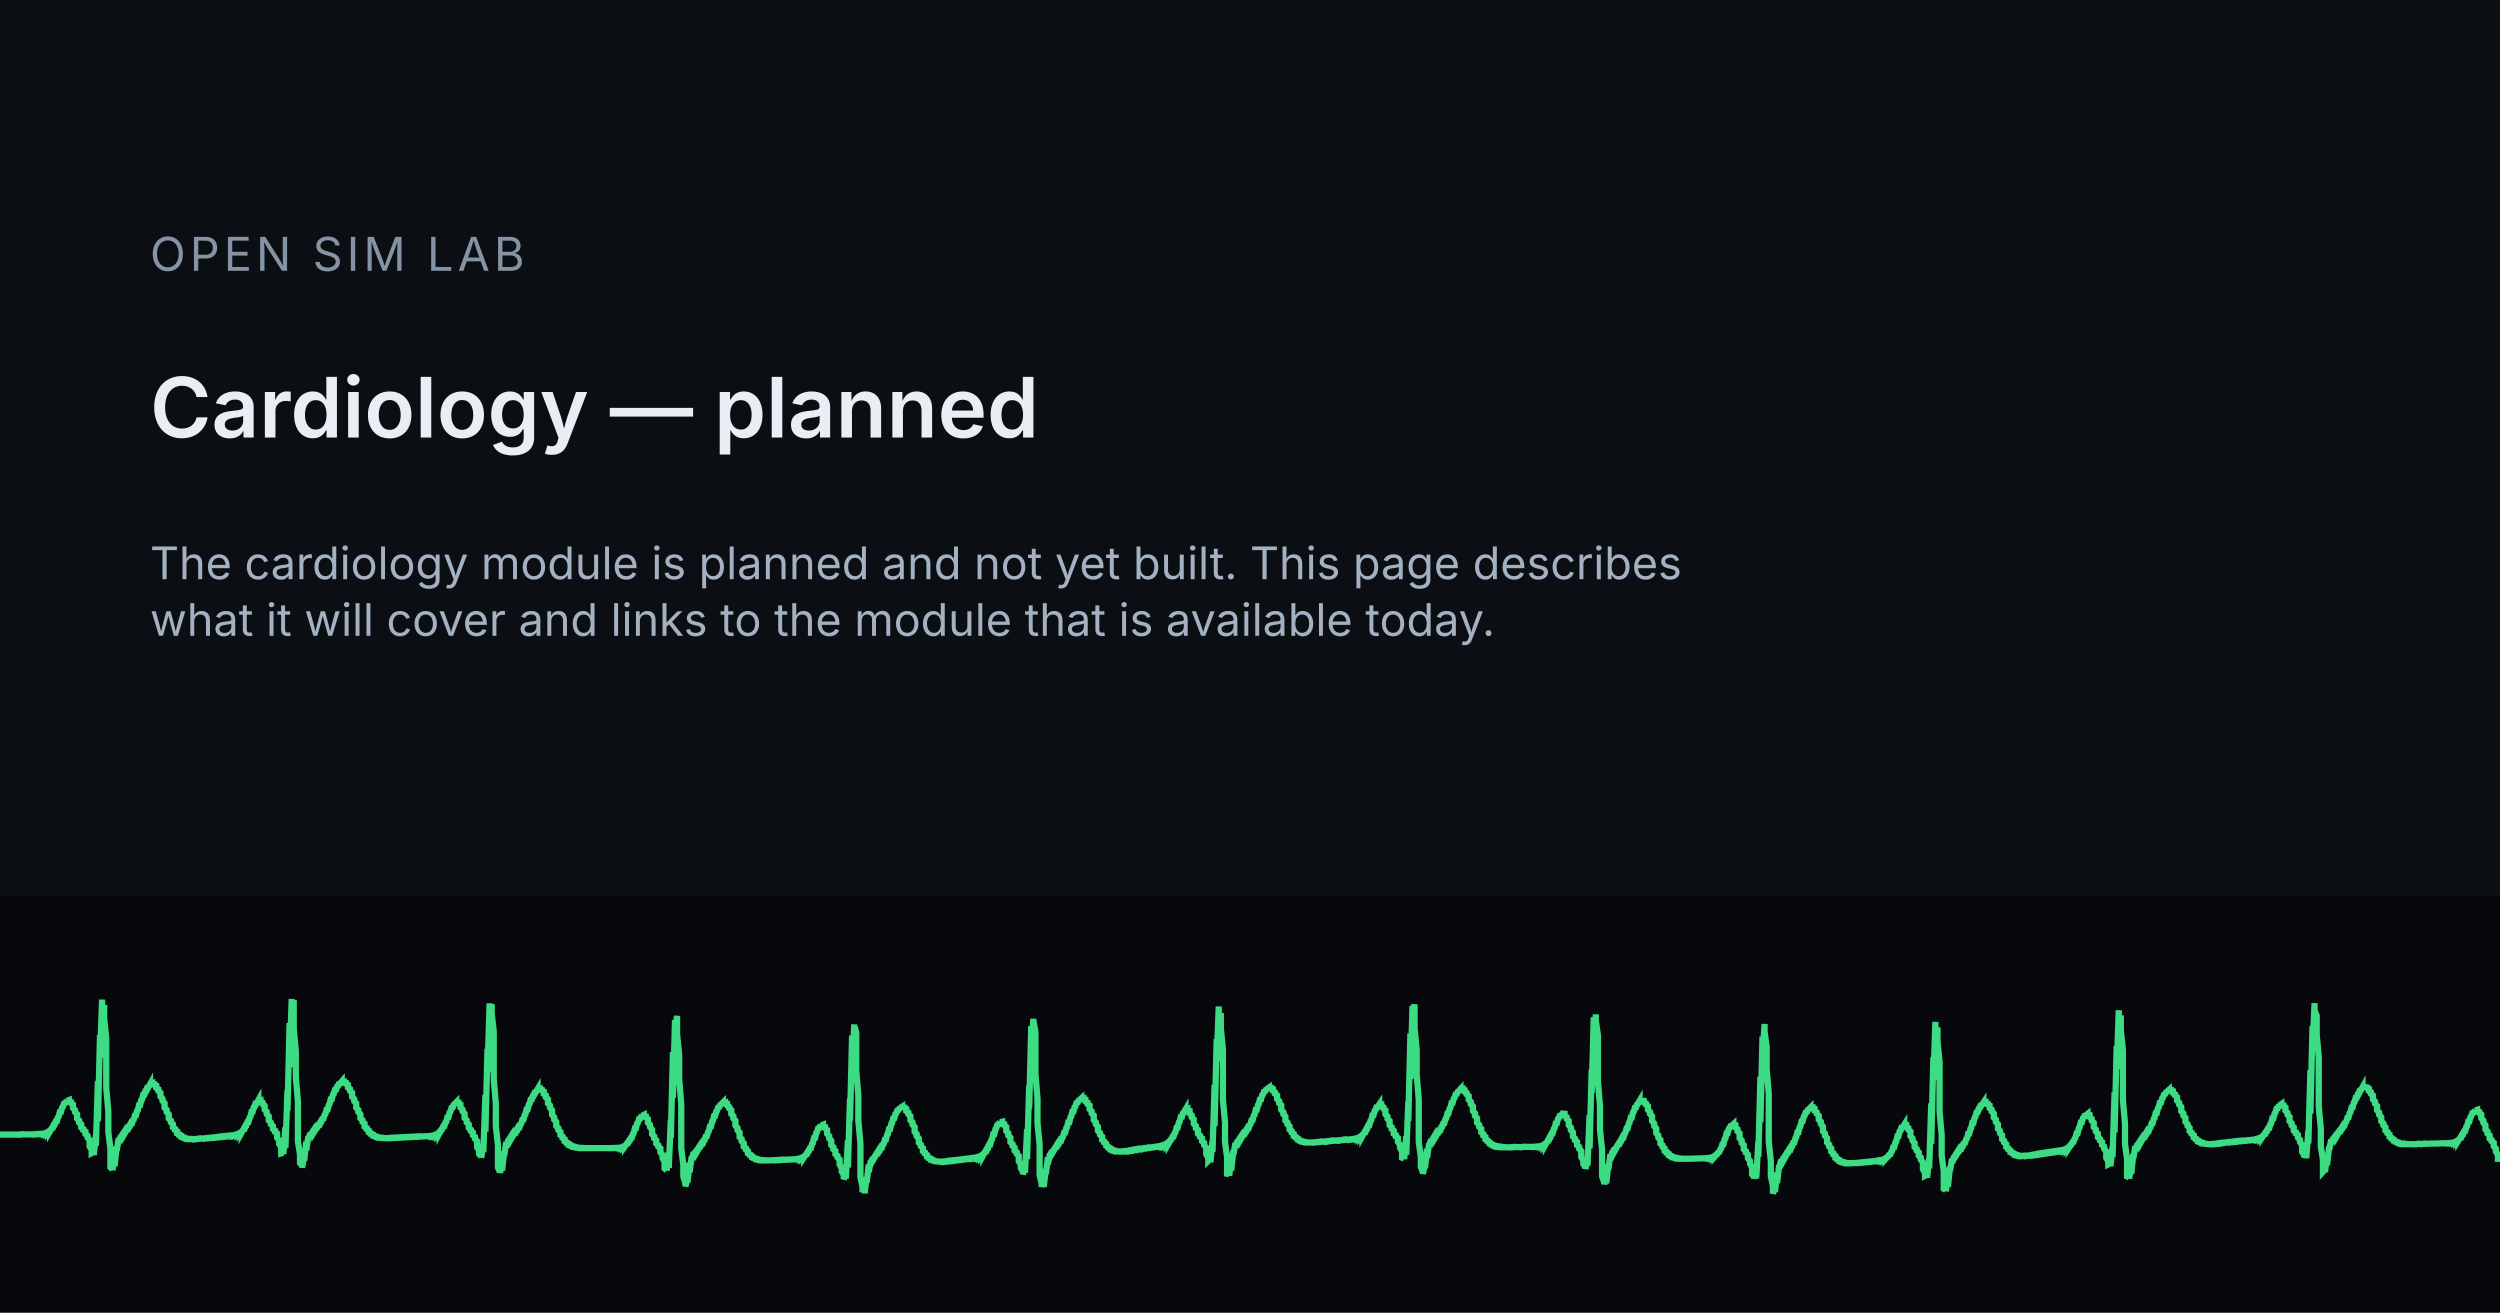
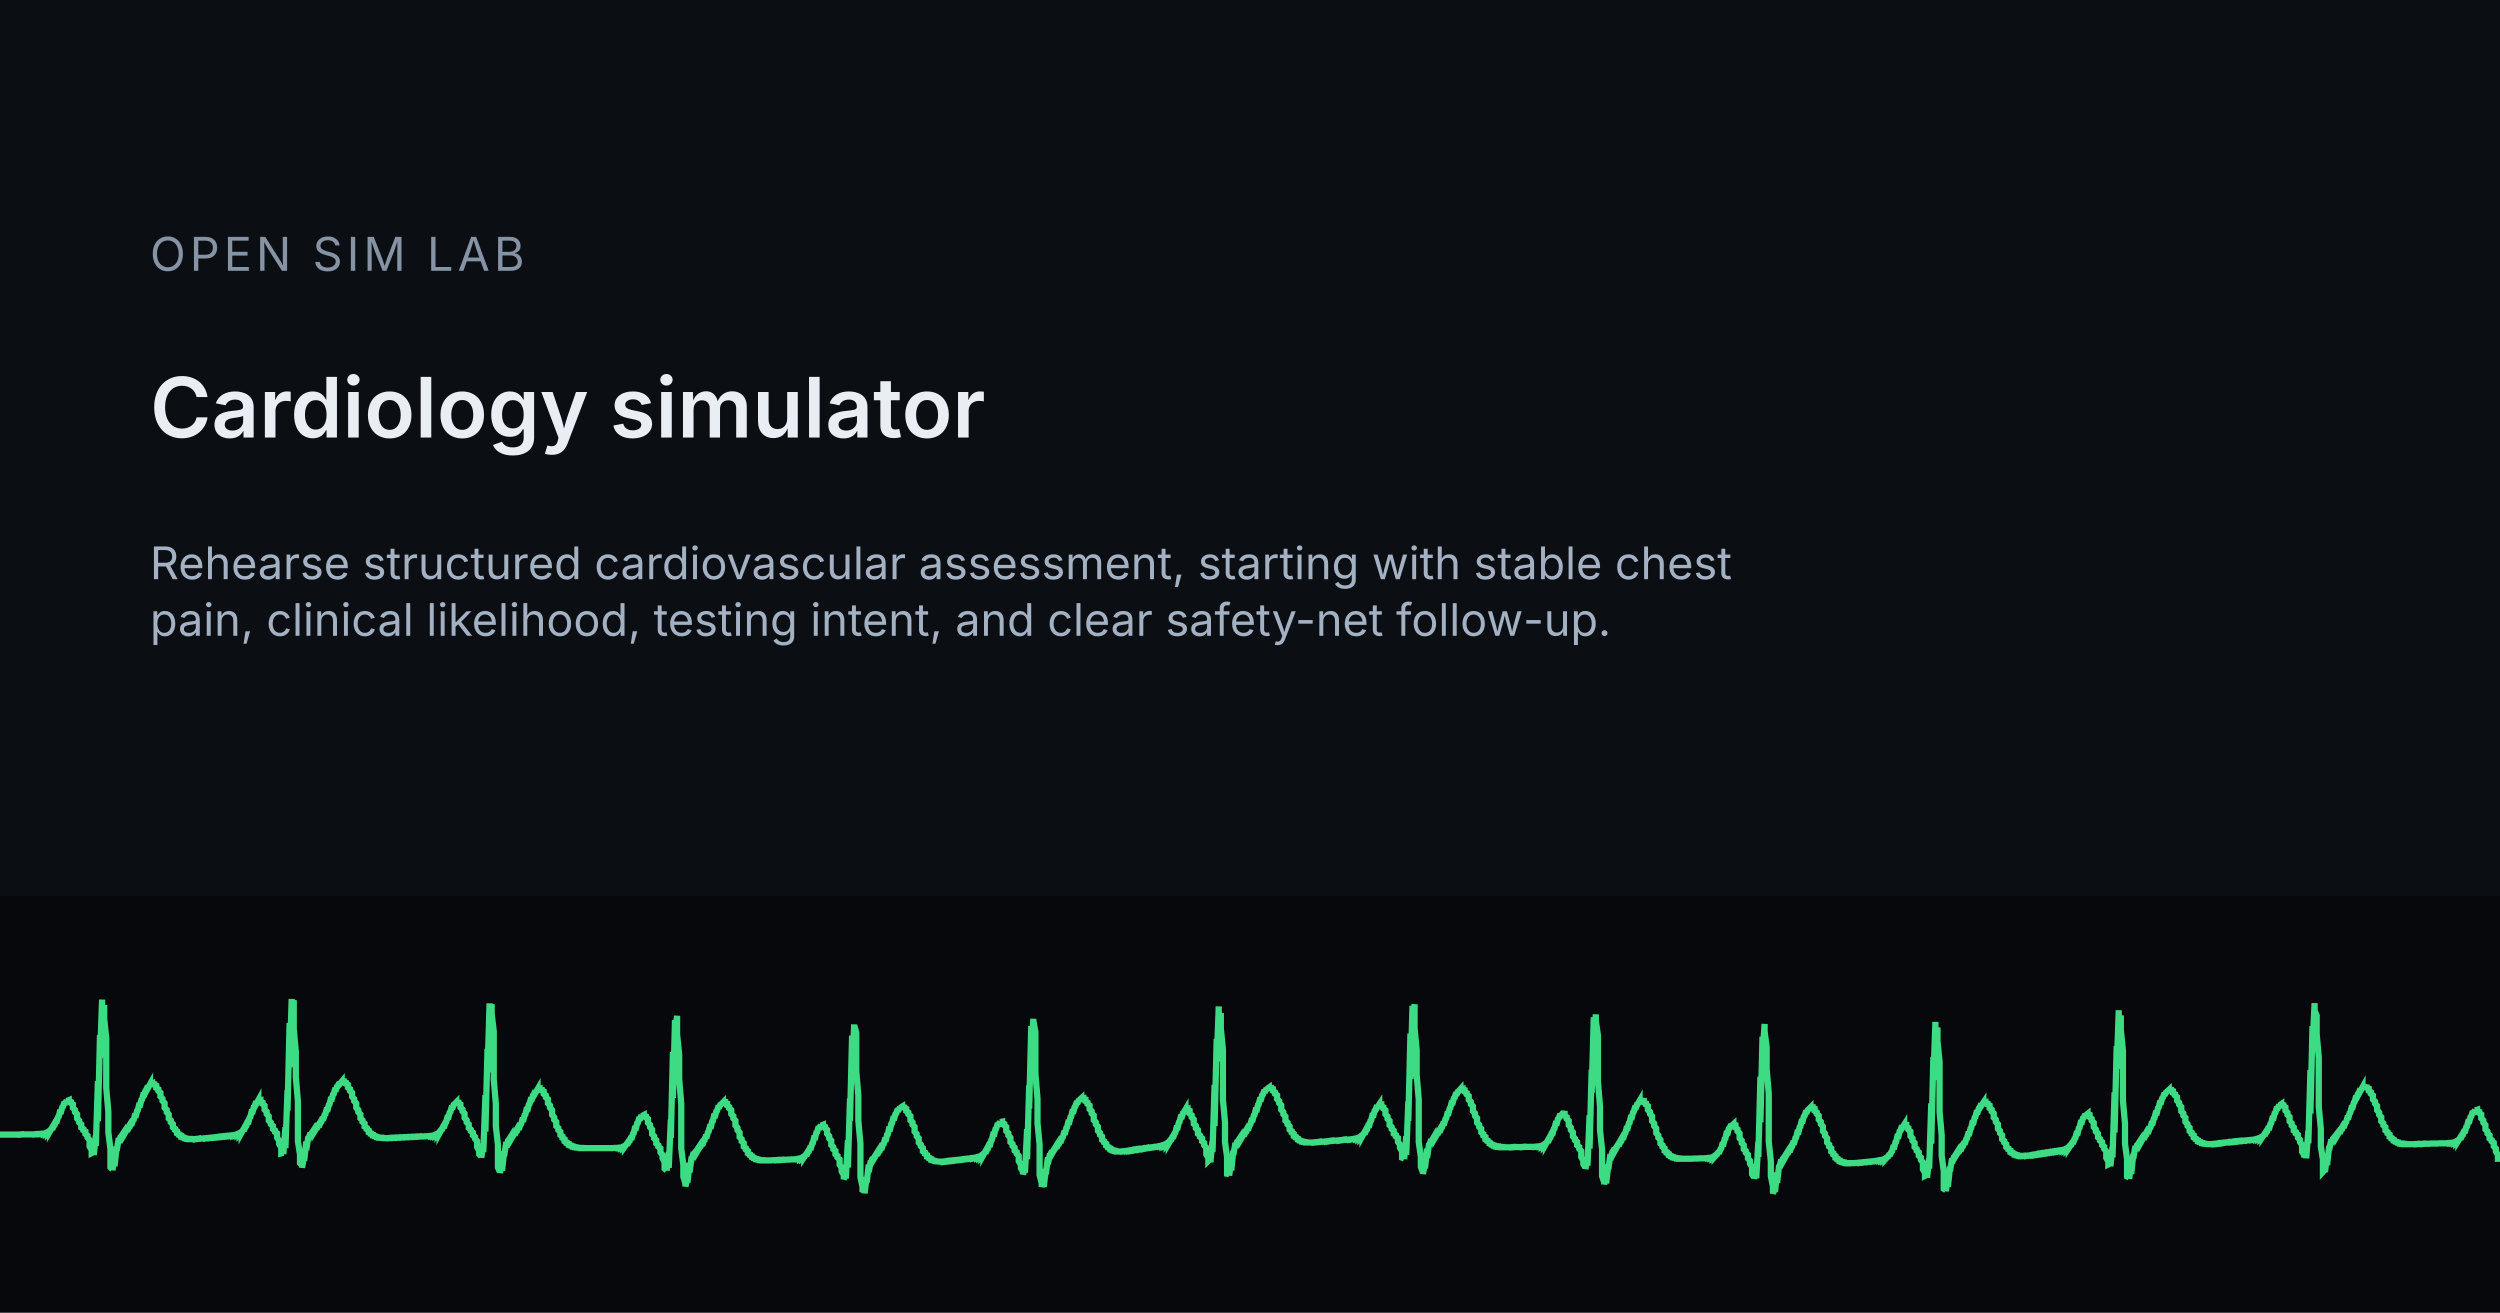
<svg xmlns="http://www.w3.org/2000/svg" width="1200" height="630" viewBox="0 0 1200 630">
  <rect width="1200" height="630" fill="#0B0F14" />
  <rect x="0" y="430" width="1200" height="200" fill="#06080B" />
  <g transform="translate(0 455)">
    <path d="M0 89.6 L0 89.6 L1 89.6 L1 89.6 L2 89.6 L2 89.6 L3 89.6 L3 89.6 L4 89.6 L4 89.6 L5 89.6 L5 89.6 L6 89.6 L6 89.6 L7 89.6 L7 89.6 L8 89.6 L8 89.6 L9 89.6 L9 89.6 L10 89.5 L10 89.6 L11 89.5 L11 89.5 L12 89.5 L12 89.5 L13 89.5 L13 89.5 L14 89.5 L14 89.5 L15 89.5 L15 89.5 L16 89.5 L16 89.5 L17 89.4 L17 89.5 L18 89.4 L18 89.4 L19 89.3 L19 89.4 L20 89.3 L20 89.3 L21 89.1 L21 89.2 L22 88.8 L22 89.0 L23 88.3 L23 88.7 L24 87.6 L24 88.0 L25 86.3 L25 87.2 L26 85.0 L26 85.7 L27 82.6 L27 84.2 L28 80.7 L28 81.6 L29 77.7 L29 79.7 L30 75.9 L30 76.8 L31 73.9 L31 75.1 L32 73.2 L32 73.5 L33 73.1 L33 73.5 L34 73.9 L34 74.4 L35 75.1 L35 76.8 L36 77.8 L36 78.8 L37 79.8 L37 81.9 L38 82.9 L38 83.8 L39 84.7 L39 86.2 L40 86.9 L40 87.5 L41 88.1 L41 89.3 L42 90.1 L42 91.0 L43 92.2 L43 95.3 L44 97.0 L44 98.5 L45 98.0 L45 99.4 L46 90.1 L46 95.0 L47 63.9 L47 83.2 L48 41.8 L48 52.7 L49 24.8 L49 32.7 L50 27.4 L50 33.8 L51 43.4 L51 67.2 L52 78.6 L52 88.5 L53 96.4 L53 105.3 L54 106.3 L54 106.7 L55 99.9 L55 104.8 L56 95.3 L56 97.4 L57 91.3 L57 93.5 L58 90.2 L58 90.7 L59 89.2 L59 89.8 L60 88.4 L60 88.8 L61 87.1 L61 88.0 L62 85.9 L62 86.5 L63 83.9 L63 85.3 L64 82.2 L64 83.1 L65 79.5 L65 81.4 L66 77.5 L66 78.5 L67 74.4 L67 76.5 L68 72.3 L68 73.4 L69 69.5 L69 71.4 L70 67.9 L70 68.7 L71 66.2 L71 67.3 L72 65.5 L72 65.7 L73 65.2 L73 65.3 L74 65.4 L74 65.7 L75 66.1 L75 67.2 L76 67.8 L76 68.6 L77 69.5 L77 71.3 L78 72.4 L78 73.4 L79 74.5 L79 76.7 L80 77.7 L80 78.8 L81 79.9 L81 81.9 L82 82.8 L82 83.7 L83 84.6 L83 86.1 L84 86.8 L84 87.4 L85 88.0 L85 89.0 L86 89.4 L86 89.8 L87 90.1 L87 90.7 L88 90.9 L88 91.1 L89 91.3 L89 91.5 L90 91.6 L90 91.7 L91 91.7 L91 91.8 L92 91.8 L92 91.8 L93 91.8 L93 91.8 L94 91.7 L94 91.8 L95 91.6 L95 91.7 L96 91.6 L96 91.6 L97 91.5 L97 91.5 L98 91.4 L98 91.4 L99 91.3 L99 91.4 L100 91.2 L100 91.2 L101 91.1 L101 91.2 L102 91.0 L102 91.0 L103 90.9 L103 91.0 L104 90.8 L104 90.9 L105 90.7 L105 90.8 L106 90.6 L106 90.7 L107 90.5 L107 90.6 L108 90.4 L108 90.5 L109 90.3 L109 90.4 L110 90.2 L110 90.3 L111 90.1 L111 90.2 L112 90.0 L112 90.1 L113 89.7 L113 89.9 L114 89.5 L114 89.6 L115 88.9 L115 89.3 L116 88.2 L116 88.6 L117 86.8 L117 87.8 L118 85.4 L118 86.1 L119 82.8 L119 84.6 L120 80.8 L120 81.8 L121 77.6 L121 79.7 L122 75.7 L122 76.6 L123 73.7 L123 74.9 L124 73.1 L124 73.3 L125 73.1 L125 73.7 L126 74.2 L126 74.9 L127 75.7 L127 77.6 L128 78.6 L128 79.7 L129 80.8 L129 82.8 L130 83.8 L130 84.6 L131 85.5 L131 86.9 L132 87.6 L132 88.3 L133 89.0 L133 91.1 L134 92.5 L134 94.1 L135 95.8 L135 98.6 L136 98.3 L136 99.0 L137 86.1 L137 96.1 L138 68.3 L138 78.1 L139 36.0 L139 57.3 L140 24.5 L140 28.4 L141 25.1 L141 38.8 L142 49.9 L142 62.0 L143 73.8 L143 92.9 L144 99.2 L144 103.3 L145 104.3 L145 105.5 L146 99.7 L146 102.2 L147 93.0 L147 97.1 L148 90.5 L148 91.6 L149 88.9 L149 89.8 L150 88.3 L150 88.6 L151 87.3 L151 88.0 L152 86.4 L152 86.9 L153 84.8 L153 85.9 L154 83.5 L154 84.2 L155 81.2 L155 82.8 L156 79.5 L156 80.4 L157 76.7 L157 78.6 L158 74.7 L158 75.7 L159 71.6 L159 73.6 L160 69.7 L160 70.7 L161 67.2 L161 68.9 L162 65.9 L162 66.5 L163 64.6 L163 65.4 L164 64.2 L164 64.3 L165 64.2 L165 64.4 L166 64.7 L166 65.2 L167 65.7 L167 67.0 L168 67.7 L168 68.6 L169 69.5 L169 71.4 L170 72.5 L170 73.5 L171 74.6 L171 76.7 L172 77.8 L172 78.8 L173 79.9 L173 81.8 L174 82.7 L174 83.5 L175 84.3 L175 85.8 L176 86.4 L176 87.0 L177 87.6 L177 88.5 L178 88.9 L178 89.3 L179 89.6 L179 90.1 L180 90.3 L180 90.5 L181 90.7 L181 90.9 L182 91.0 L182 91.1 L183 91.1 L183 91.2 L184 91.3 L184 91.3 L185 91.3 L185 91.3 L186 91.3 L186 91.3 L187 91.2 L187 91.3 L188 91.2 L188 91.2 L189 91.1 L189 91.2 L190 91.1 L190 91.1 L191 91.0 L191 91.1 L192 91.0 L192 91.0 L193 90.9 L193 91.0 L194 90.9 L194 90.9 L195 90.8 L195 90.9 L196 90.8 L196 90.8 L197 90.7 L197 90.8 L198 90.7 L198 90.7 L199 90.6 L199 90.7 L200 90.6 L200 90.6 L201 90.5 L201 90.6 L202 90.5 L202 90.5 L203 90.5 L203 90.5 L204 90.4 L204 90.4 L205 90.4 L205 90.4 L206 90.3 L206 90.3 L207 90.2 L207 90.3 L208 90.0 L208 90.1 L209 89.6 L209 89.9 L210 89.2 L210 89.4 L211 88.2 L211 88.9 L212 87.1 L212 87.7 L213 85.0 L213 86.5 L214 83.3 L214 84.2 L215 80.3 L215 82.3 L216 78.3 L216 79.3 L217 75.8 L217 77.4 L218 74.6 L218 75.1 L219 74.1 L219 74.3 L220 74.3 L220 74.6 L221 75.1 L221 76.6 L222 77.5 L222 78.4 L223 79.5 L223 81.6 L224 82.7 L224 83.7 L225 84.7 L225 86.4 L226 87.2 L226 87.9 L227 88.6 L227 89.9 L228 90.7 L228 91.6 L229 92.7 L229 95.6 L230 97.4 L230 99.0 L231 100.1 L231 100.7 L232 94.1 L232 98.0 L233 70.6 L233 88.2 L234 48.5 L234 59.7 L235 26.6 L235 38.3 L236 27.0 L236 31.6 L237 40.0 L237 63.0 L238 74.9 L238 85.6 L239 94.4 L239 105.4 L240 107.6 L240 108.0 L241 102.4 L241 106.9 L242 97.6 L242 99.9 L243 93.2 L243 95.7 L244 91.9 L244 92.5 L245 90.9 L245 91.5 L246 90.2 L246 90.6 L247 88.9 L247 89.8 L248 87.8 L248 88.4 L249 85.8 L249 87.2 L250 84.2 L250 85.0 L251 81.5 L251 83.4 L252 79.6 L252 80.6 L253 76.5 L253 78.6 L254 74.5 L254 75.5 L255 71.8 L255 73.6 L256 70.2 L256 71.0 L257 68.5 L257 69.6 L258 67.9 L258 68.2 L259 67.8 L259 67.9 L260 68.1 L260 68.4 L261 68.9 L261 70.1 L262 70.8 L262 71.7 L263 72.6 L263 74.6 L264 75.6 L264 76.7 L265 77.9 L265 80.1 L266 81.3 L266 82.4 L267 83.5 L267 85.5 L268 86.5 L268 87.4 L269 88.3 L269 89.8 L270 90.5 L270 91.2 L271 91.8 L271 92.8 L272 93.3 L272 93.7 L273 94.0 L273 94.6 L274 94.8 L274 95.0 L275 95.2 L275 95.5 L276 95.6 L276 95.7 L277 95.8 L277 95.9 L278 96.0 L278 96.0 L279 96.0 L279 96.1 L280 96.1 L280 96.1 L281 96.1 L281 96.1 L282 96.1 L282 96.1 L283 96.1 L283 96.1 L284 96.1 L284 96.1 L285 96.1 L285 96.1 L286 96.1 L286 96.1 L287 96.1 L287 96.1 L288 96.1 L288 96.1 L289 96.1 L289 96.1 L290 96.1 L290 96.1 L291 96.1 L291 96.1 L292 96.1 L292 96.1 L293 96.1 L293 96.1 L294 96.1 L294 96.1 L295 96.0 L295 96.0 L296 96.0 L296 96.0 L297 95.9 L297 96.0 L298 95.8 L298 95.9 L299 95.4 L299 95.7 L300 94.9 L300 95.2 L301 93.8 L301 94.6 L302 92.7 L302 93.3 L303 90.5 L303 92.1 L304 88.6 L304 89.6 L305 85.5 L305 87.6 L306 83.5 L306 84.5 L307 81.2 L307 82.7 L308 80.3 L308 80.7 L309 80.2 L309 80.4 L310 80.8 L310 81.4 L311 82.1 L311 83.9 L312 84.9 L312 86.0 L313 87.2 L313 89.4 L314 90.4 L314 91.4 L315 92.3 L315 93.9 L316 94.7 L316 95.4 L317 96.2 L317 98.1 L318 99.4 L318 100.9 L319 102.6 L319 105.9 L320 106.8 L320 106.9 L321 98.0 L321 105.6 L322 82.4 L322 91.2 L323 50.0 L323 72.0 L324 34.6 L324 40.8 L325 32.6 L325 41.5 L326 51.2 L326 62.8 L327 74.9 L327 96.3 L328 104.2 L328 109.8 L329 113.1 L329 114.5 L330 110.3 L330 112.6 L331 103.1 L331 107.7 L332 100.2 L332 101.4 L333 98.1 L333 99.3 L334 97.4 L334 97.8 L335 96.3 L335 97.1 L336 95.4 L336 95.9 L337 93.6 L337 94.9 L338 92.2 L338 92.9 L339 89.7 L339 91.4 L340 87.8 L340 88.7 L341 84.7 L341 86.8 L342 82.6 L342 83.7 L343 79.6 L343 81.6 L344 77.8 L344 78.7 L345 75.7 L345 77.0 L346 74.7 L346 75.2 L347 74.2 L347 74.4 L348 74.2 L348 74.4 L349 74.7 L349 75.6 L350 76.3 L350 77.0 L351 77.8 L351 79.7 L352 80.7 L352 81.8 L353 82.9 L353 85.2 L354 86.4 L354 87.5 L355 88.6 L355 90.8 L356 91.8 L356 92.8 L357 93.7 L357 95.4 L358 96.1 L358 96.8 L359 97.5 L359 98.6 L360 99.1 L360 99.5 L361 99.9 L361 100.5 L362 100.8 L362 101.0 L363 101.2 L363 101.5 L364 101.6 L364 101.7 L365 101.8 L365 101.9 L366 101.9 L366 102.0 L367 102.0 L367 102.0 L368 102.0 L368 102.0 L369 102.0 L369 102.0 L370 102.0 L370 102.0 L371 101.9 L371 101.9 L372 101.9 L372 101.9 L373 101.8 L373 101.9 L374 101.8 L374 101.8 L375 101.7 L375 101.8 L376 101.7 L376 101.7 L377 101.7 L377 101.7 L378 101.6 L378 101.6 L379 101.6 L379 101.6 L380 101.5 L380 101.5 L381 101.5 L381 101.5 L382 101.4 L382 101.4 L383 101.2 L383 101.3 L384 101.1 L384 101.2 L385 100.6 L385 100.9 L386 100.1 L386 100.4 L387 98.9 L387 99.8 L388 97.7 L388 98.3 L389 95.3 L389 97.0 L390 93.3 L390 94.3 L391 90.1 L391 92.2 L392 88.0 L392 89.0 L393 85.7 L393 87.1 L394 85.0 L394 85.3 L395 84.9 L395 85.3 L396 85.8 L396 86.5 L397 87.3 L397 89.2 L398 90.3 L398 91.4 L399 92.5 L399 94.6 L400 95.6 L400 96.6 L401 97.4 L401 99.0 L402 99.8 L402 100.6 L403 101.5 L403 104.0 L404 105.6 L404 107.3 L405 109.0 L405 111.0 L406 108.9 L406 110.7 L407 92.3 L407 105.4 L408 72.2 L408 82.9 L409 42.1 L409 60.9 L410 36.7 L410 37.2 L411 40.6 L411 59.0 L412 70.9 L412 82.9 L413 93.9 L413 110.0 L414 114.7 L414 117.2 L415 115.0 L415 117.8 L416 110.0 L416 112.6 L417 104.0 L417 107.6 L418 102.1 L418 102.9 L419 100.7 L419 101.5 L420 99.9 L420 100.3 L421 98.6 L421 99.5 L422 97.5 L422 98.1 L423 95.5 L423 96.9 L424 93.8 L424 94.7 L425 91.1 L425 93.0 L426 89.0 L426 90.1 L427 85.8 L427 88.0 L428 83.7 L428 84.8 L429 80.8 L429 82.7 L430 79.1 L430 79.9 L431 77.2 L431 78.4 L432 76.5 L432 76.8 L433 76.2 L433 76.3 L434 76.5 L434 76.7 L435 77.2 L435 78.3 L436 79.0 L436 79.8 L437 80.7 L437 82.7 L438 83.7 L438 84.8 L439 85.9 L439 88.2 L440 89.3 L440 90.4 L441 91.4 L441 93.4 L442 94.4 L442 95.2 L443 96.1 L443 97.6 L444 98.2 L444 98.8 L445 99.4 L445 100.3 L446 100.7 L446 101.0 L447 101.3 L447 101.8 L448 102.0 L448 102.1 L449 102.3 L449 102.4 L450 102.5 L450 102.5 L451 102.6 L451 102.6 L452 102.6 L452 102.6 L453 102.5 L453 102.6 L454 102.4 L454 102.5 L455 102.3 L455 102.4 L456 102.2 L456 102.3 L457 102.1 L457 102.2 L458 102.0 L458 102.1 L459 101.9 L459 102.0 L460 101.8 L460 101.8 L461 101.6 L461 101.7 L462 101.5 L462 101.6 L463 101.4 L463 101.5 L464 101.3 L464 101.3 L465 101.1 L465 101.2 L466 101.0 L466 101.1 L467 100.9 L467 101.0 L468 100.7 L468 100.8 L469 100.5 L469 100.7 L470 100.2 L470 100.4 L471 99.6 L471 100.1 L472 99.0 L472 99.4 L473 97.6 L473 98.6 L474 96.3 L474 97.0 L475 93.7 L475 95.5 L476 91.6 L476 92.6 L477 88.3 L477 90.5 L478 86.3 L478 87.2 L479 84.1 L479 85.4 L480 83.4 L480 83.6 L481 83.4 L481 83.9 L482 84.4 L482 85.1 L483 85.9 L483 87.9 L484 88.9 L484 90.0 L485 91.1 L485 93.2 L486 94.1 L486 95.0 L487 95.8 L487 97.3 L488 98.0 L488 98.8 L489 99.8 L489 102.4 L490 104.0 L490 105.7 L491 107.3 L491 108.7 L492 105.6 L492 107.9 L493 87.0 L493 101.4 L494 66.0 L494 77.1 L495 37.5 L495 54.8 L496 34.0 L496 34.9 L497 40.2 L497 60.3 L498 72.4 L498 84.1 L499 94.4 L499 109.0 L500 112.9 L500 114.7 L501 111.2 L501 114.7 L502 106.1 L502 108.6 L503 100.5 L503 103.8 L504 98.7 L504 99.5 L505 97.4 L505 98.2 L506 96.6 L506 97.0 L507 95.3 L507 96.2 L508 94.2 L508 94.8 L509 92.2 L509 93.6 L510 90.6 L510 91.4 L511 87.8 L511 89.7 L512 85.8 L512 86.8 L513 82.6 L513 84.8 L514 80.5 L514 81.6 L515 77.5 L515 79.5 L516 75.7 L516 76.6 L517 73.6 L517 74.9 L518 72.7 L518 73.1 L519 72.2 L519 72.4 L520 72.2 L520 72.4 L521 72.7 L521 73.6 L522 74.2 L522 74.9 L523 75.6 L523 77.4 L524 78.4 L524 79.4 L525 80.4 L525 82.6 L526 83.7 L526 84.7 L527 85.8 L527 87.8 L528 88.8 L528 89.7 L529 90.5 L529 92.1 L530 92.8 L530 93.4 L531 94.0 L531 95.0 L532 95.5 L532 95.9 L533 96.2 L533 96.8 L534 97.0 L534 97.2 L535 97.3 L535 97.5 L536 97.6 L536 97.7 L537 97.7 L537 97.7 L538 97.7 L538 97.7 L539 97.6 L539 97.7 L540 97.6 L540 97.6 L541 97.4 L541 97.5 L542 97.3 L542 97.4 L543 97.1 L543 97.3 L544 97.0 L544 97.1 L545 96.8 L545 97.0 L546 96.7 L546 96.8 L547 96.6 L547 96.7 L548 96.4 L548 96.5 L549 96.3 L549 96.4 L550 96.1 L550 96.2 L551 96.0 L551 96.1 L552 95.9 L552 95.9 L553 95.7 L553 95.8 L554 95.6 L554 95.6 L555 95.4 L555 95.5 L556 95.3 L556 95.3 L557 95.0 L557 95.2 L558 94.9 L558 95.0 L559 94.4 L559 94.7 L560 94.0 L560 94.3 L561 93.1 L561 93.8 L562 92.1 L562 92.6 L563 90.1 L563 91.5 L564 88.4 L564 89.3 L565 85.3 L565 87.4 L566 83.1 L566 84.2 L567 80.1 L567 82.1 L568 78.7 L568 79.3 L569 77.6 L569 78.1 L570 77.6 L570 77.9 L571 78.2 L571 79.5 L572 80.3 L572 81.3 L573 82.3 L573 84.4 L574 85.4 L574 86.5 L575 87.4 L575 89.2 L576 90.0 L576 90.7 L577 91.4 L577 92.8 L578 93.6 L578 94.7 L579 95.9 L579 99.1 L580 100.8 L580 102.2 L581 101.2 L581 102.9 L582 92.7 L582 97.9 L583 65.7 L583 85.5 L584 43.7 L584 54.5 L585 28.1 L585 34.9 L586 31.3 L586 38.6 L587 48.8 L587 72.7 L588 83.8 L588 93.2 L589 100.5 L589 108.4 L590 108.6 L590 109.3 L591 101.8 L591 106.8 L592 97.3 L592 99.4 L593 93.6 L593 95.7 L594 92.5 L594 93.0 L595 91.5 L595 92.2 L596 90.7 L596 91.1 L597 89.4 L597 90.3 L598 88.2 L598 88.8 L599 86.1 L599 87.6 L600 84.5 L600 85.3 L601 81.8 L601 83.6 L602 79.8 L602 80.8 L603 76.7 L603 78.8 L604 74.7 L604 75.7 L605 71.8 L605 73.7 L606 70.1 L606 70.9 L607 68.2 L607 69.4 L608 67.4 L608 67.8 L609 67.1 L609 67.2 L610 67.2 L610 67.4 L611 67.7 L611 68.6 L612 69.3 L612 70.0 L613 70.7 L613 72.5 L614 73.5 L614 74.5 L615 75.5 L615 77.7 L616 78.8 L616 79.8 L617 80.9 L617 82.9 L618 83.8 L618 84.7 L619 85.6 L619 87.2 L620 87.9 L620 88.6 L621 89.2 L621 90.3 L622 90.7 L622 91.1 L623 91.5 L623 92.1 L624 92.4 L624 92.6 L625 92.8 L625 93.0 L626 93.1 L626 93.2 L627 93.3 L627 93.4 L628 93.4 L628 93.4 L629 93.4 L629 93.4 L630 93.4 L630 93.4 L631 93.3 L631 93.4 L632 93.3 L632 93.3 L633 93.1 L633 93.2 L634 93.1 L634 93.1 L635 93.0 L635 93.0 L636 92.9 L636 92.9 L637 92.8 L637 92.9 L638 92.7 L638 92.8 L639 92.6 L639 92.7 L640 92.6 L640 92.6 L641 92.5 L641 92.5 L642 92.4 L642 92.4 L643 92.3 L643 92.4 L644 92.2 L644 92.3 L645 92.1 L645 92.2 L646 92.1 L646 92.1 L647 92.0 L647 92.0 L648 91.9 L648 92.0 L649 91.8 L649 91.9 L650 91.7 L650 91.7 L651 91.4 L651 91.6 L652 91.2 L652 91.3 L653 90.5 L653 91.0 L654 89.9 L654 90.2 L655 88.4 L655 89.4 L656 87.0 L656 87.7 L657 84.4 L657 86.2 L658 82.4 L658 83.4 L659 79.3 L659 81.3 L660 77.5 L660 78.3 L661 75.6 L661 76.7 L662 75.2 L662 75.3 L663 75.2 L663 75.8 L664 76.4 L664 77.1 L665 77.9 L665 79.8 L666 80.9 L666 82.0 L667 83.0 L667 85.1 L668 86.0 L668 86.9 L669 87.7 L669 89.2 L670 89.8 L670 90.5 L671 91.2 L671 93.1 L672 94.5 L672 96.0 L673 97.7 L673 100.7 L674 101.1 L674 101.4 L675 90.4 L675 99.3 L676 73.6 L676 83.0 L677 41.1 L677 62.9 L678 27.8 L678 32.7 L679 27.1 L679 38.5 L680 49.0 L680 60.9 L681 72.9 L681 93.2 L682 100.3 L682 105.1 L683 107.7 L683 108.5 L684 103.4 L684 105.8 L685 96.4 L685 100.8 L686 93.7 L686 94.8 L687 91.9 L687 92.9 L688 91.2 L688 91.5 L689 90.1 L689 90.8 L690 89.1 L690 89.6 L691 87.3 L691 88.6 L692 85.9 L692 86.7 L693 83.4 L693 85.1 L694 81.5 L694 82.5 L695 78.5 L695 80.5 L696 76.4 L696 77.4 L697 73.4 L697 75.4 L698 71.6 L698 72.5 L699 69.4 L699 70.8 L700 68.4 L700 68.9 L701 67.8 L701 68.1 L702 67.8 L702 67.9 L703 68.2 L703 69.0 L704 69.6 L704 70.3 L705 71.1 L705 72.9 L706 73.9 L706 75.0 L707 76.0 L707 78.3 L708 79.4 L708 80.6 L709 81.7 L709 83.9 L710 84.9 L710 85.9 L711 86.8 L711 88.5 L712 89.3 L712 90.1 L713 90.7 L713 91.9 L714 92.4 L714 92.8 L715 93.3 L715 93.9 L716 94.2 L716 94.5 L717 94.7 L717 95.0 L718 95.1 L718 95.3 L719 95.3 L719 95.5 L720 95.5 L720 95.6 L721 95.6 L721 95.7 L722 95.7 L722 95.7 L723 95.7 L723 95.7 L724 95.7 L724 95.7 L725 95.7 L725 95.7 L726 95.6 L726 95.7 L727 95.6 L727 95.6 L728 95.6 L728 95.6 L729 95.6 L729 95.6 L730 95.6 L730 95.6 L731 95.5 L731 95.6 L732 95.5 L732 95.5 L733 95.5 L733 95.5 L734 95.5 L734 95.5 L735 95.5 L735 95.5 L736 95.5 L736 95.5 L737 95.4 L737 95.5 L738 95.4 L738 95.4 L739 95.2 L739 95.3 L740 95.0 L740 95.1 L741 94.4 L741 94.9 L742 93.8 L742 94.1 L743 92.3 L743 93.4 L744 90.9 L744 91.7 L745 88.3 L745 90.1 L746 86.2 L746 87.3 L747 83.2 L747 85.2 L748 81.4 L748 82.2 L749 79.7 L749 80.7 L750 79.5 L750 79.5 L751 79.6 L751 80.5 L752 81.2 L752 82.0 L753 83.0 L753 85.1 L754 86.2 L754 87.4 L755 88.5 L755 90.5 L756 91.5 L756 92.3 L757 93.1 L757 94.7 L758 95.5 L758 96.4 L759 97.5 L759 100.4 L760 102.1 L760 103.8 L761 105.3 L761 106.1 L762 101.4 L762 104.5 L763 80.2 L763 96.3 L764 58.4 L764 69.6 L765 33.3 L765 47.7 L766 31.9 L766 34.9 L767 42.0 L767 64.0 L768 76.1 L768 87.4 L769 96.9 L769 109.6 L770 112.5 L770 113.5 L771 108.9 L771 113.0 L772 103.9 L772 106.3 L773 99.0 L773 101.8 L774 97.5 L774 98.1 L775 96.2 L775 97.0 L776 95.4 L776 95.8 L777 94.0 L777 95.0 L778 92.7 L778 93.4 L779 90.4 L779 92.0 L780 88.6 L780 89.5 L781 85.6 L781 87.7 L782 83.5 L782 84.6 L783 80.3 L783 82.5 L784 78.3 L784 79.3 L785 75.8 L785 77.4 L786 74.5 L786 75.1 L787 73.4 L787 74.0 L788 73.3 L788 73.3 L789 73.4 L789 74.1 L790 74.6 L790 75.2 L791 75.9 L791 77.7 L792 78.7 L792 79.7 L793 80.8 L793 83.1 L794 84.3 L794 85.5 L795 86.7 L795 88.9 L796 90.0 L796 91.1 L797 92.1 L797 93.9 L798 94.7 L798 95.5 L799 96.2 L799 97.4 L800 97.9 L800 98.4 L801 98.8 L801 99.5 L802 99.8 L802 100.1 L803 100.3 L803 100.6 L804 100.7 L804 100.8 L805 100.9 L805 101.1 L806 101.1 L806 101.2 L807 101.2 L807 101.2 L808 101.2 L808 101.2 L809 101.2 L809 101.2 L810 101.2 L810 101.2 L811 101.2 L811 101.2 L812 101.2 L812 101.2 L813 101.1 L813 101.1 L814 101.1 L814 101.1 L815 101.1 L815 101.1 L816 101.0 L816 101.0 L817 101.0 L817 101.0 L818 101.0 L818 101.0 L819 100.9 L819 100.9 L820 100.8 L820 100.9 L821 100.7 L821 100.8 L822 100.4 L822 100.6 L823 99.8 L823 100.3 L824 99.2 L824 99.5 L825 97.6 L825 98.7 L826 96.1 L826 96.9 L827 93.3 L827 95.2 L828 91.1 L828 92.2 L829 87.9 L829 90.0 L830 86.1 L830 87.0 L831 84.7 L831 85.5 L832 84.6 L832 84.7 L833 85.0 L833 86.2 L834 87.0 L834 88.0 L835 89.0 L835 91.3 L836 92.4 L836 93.6 L837 94.6 L837 96.6 L838 97.5 L838 98.3 L839 99.2 L839 101.0 L840 102.2 L840 103.6 L841 105.2 L841 108.7 L842 110.1 L842 110.8 L843 105.6 L843 110.6 L844 93.0 L844 100.3 L845 61.8 L845 83.7 L846 42.6 L846 51.2 L847 36.5 L847 40.1 L848 47.6 L848 58.0 L849 69.9 L849 93.0 L850 102.3 L850 109.5 L851 114.4 L851 117.9 L852 115.3 L852 117.1 L853 107.8 L853 112.8 L854 104.2 L854 105.8 L855 101.6 L855 103.0 L856 100.7 L856 101.1 L857 99.5 L857 100.3 L858 98.5 L858 99.0 L859 96.7 L859 98.0 L860 95.2 L860 96.0 L861 92.6 L861 94.4 L862 90.6 L862 91.6 L863 87.4 L863 89.6 L864 85.3 L864 86.4 L865 82.2 L865 84.2 L866 80.3 L866 81.2 L867 78.1 L867 79.5 L868 77.2 L868 77.6 L869 76.6 L869 76.9 L870 76.7 L870 76.9 L871 77.2 L871 78.2 L872 78.9 L872 79.6 L873 80.5 L873 82.4 L874 83.4 L874 84.5 L875 85.7 L875 88.0 L876 89.1 L876 90.2 L877 91.3 L877 93.4 L878 94.4 L878 95.4 L879 96.2 L879 97.8 L880 98.5 L880 99.2 L881 99.8 L881 100.8 L882 101.2 L882 101.6 L883 101.9 L883 102.4 L884 102.6 L884 102.8 L885 102.9 L885 103.1 L886 103.2 L886 103.3 L887 103.3 L887 103.4 L888 103.4 L888 103.4 L889 103.3 L889 103.3 L890 103.3 L890 103.3 L891 103.2 L891 103.2 L892 103.1 L892 103.1 L893 103.0 L893 103.1 L894 102.9 L894 102.9 L895 102.8 L895 102.9 L896 102.7 L896 102.7 L897 102.6 L897 102.7 L898 102.5 L898 102.5 L899 102.4 L899 102.5 L900 102.3 L900 102.3 L901 102.1 L901 102.2 L902 102.0 L902 102.1 L903 101.8 L903 102.0 L904 101.5 L904 101.7 L905 101.0 L905 101.4 L906 100.3 L906 100.7 L907 98.8 L907 99.9 L908 97.5 L908 98.2 L909 94.7 L909 96.6 L910 92.6 L910 93.7 L911 89.3 L911 91.5 L912 87.3 L912 88.2 L913 85.3 L913 86.5 L914 84.9 L914 85.0 L915 85.0 L915 85.8 L916 86.4 L916 87.2 L917 88.1 L917 90.3 L918 91.4 L918 92.5 L919 93.6 L919 95.6 L920 96.5 L920 97.3 L921 98.1 L921 99.7 L922 100.6 L922 101.7 L923 103.0 L923 106.3 L924 108.0 L924 109.4 L925 108.9 L925 110.3 L926 101.0 L926 105.9 L927 74.6 L927 94.0 L928 52.5 L928 63.4 L929 35.5 L929 43.4 L930 38.2 L930 44.9 L931 54.8 L931 78.6 L932 89.9 L932 99.6 L933 107.2 L933 115.6 L934 116.2 L934 116.8 L935 109.6 L935 114.6 L936 105.0 L936 107.1 L937 101.1 L937 103.3 L938 99.9 L938 100.4 L939 98.8 L939 99.5 L940 97.9 L940 98.4 L941 96.4 L941 97.5 L942 95.1 L942 95.8 L943 92.9 L943 94.4 L944 91.1 L944 92.0 L945 88.2 L945 90.2 L946 86.1 L946 87.1 L947 82.8 L947 85.0 L948 80.8 L948 81.8 L949 78.0 L949 79.8 L950 76.4 L950 77.2 L951 74.8 L951 75.8 L952 74.3 L952 74.5 L953 74.2 L953 74.4 L954 74.7 L954 75.1 L955 75.6 L955 76.9 L956 77.6 L956 78.5 L957 79.4 L957 81.4 L958 82.4 L958 83.5 L959 84.6 L959 86.8 L960 87.8 L960 88.9 L961 89.9 L961 91.8 L962 92.6 L962 93.4 L963 94.2 L963 95.6 L964 96.2 L964 96.7 L965 97.2 L965 98.0 L966 98.3 L966 98.6 L967 98.9 L967 99.3 L968 99.4 L968 99.6 L969 99.7 L969 99.8 L970 99.8 L970 99.9 L971 99.8 L971 99.9 L972 99.8 L972 99.8 L973 99.7 L973 99.8 L974 99.6 L974 99.6 L975 99.4 L975 99.5 L976 99.3 L976 99.4 L977 99.1 L977 99.3 L978 99.0 L978 99.1 L979 98.8 L979 99.0 L980 98.7 L980 98.8 L981 98.5 L981 98.7 L982 98.4 L982 98.5 L983 98.2 L983 98.4 L984 98.1 L984 98.2 L985 97.9 L985 98.1 L986 97.8 L986 97.9 L987 97.6 L987 97.8 L988 97.5 L988 97.6 L989 97.3 L989 97.4 L990 97.1 L990 97.2 L991 96.7 L991 97.0 L992 96.3 L992 96.6 L993 95.5 L993 96.1 L994 94.6 L994 95.1 L995 92.7 L995 94.0 L996 91.0 L996 91.9 L997 88.0 L997 90.1 L998 85.8 L998 86.9 L999 82.7 L999 84.7 L1000 81.1 L1000 81.8 L1001 79.8 L1001 80.5 L1002 79.7 L1002 79.8 L1003 80.1 L1003 81.2 L1004 82.0 L1004 82.9 L1005 83.9 L1005 86.0 L1006 87.1 L1006 88.1 L1007 89.1 L1007 90.9 L1008 91.7 L1008 92.5 L1009 93.2 L1009 94.6 L1010 95.4 L1010 96.4 L1011 97.7 L1011 100.8 L1012 102.5 L1012 103.9 L1013 103.4 L1013 104.8 L1014 95.6 L1014 100.5 L1015 69.3 L1015 88.6 L1016 47.1 L1016 58.1 L1017 29.9 L1017 38.0 L1018 32.4 L1018 39.3 L1019 49.3 L1019 73.1 L1020 84.4 L1020 94.0 L1021 101.5 L1021 109.7 L1022 110.2 L1022 110.8 L1023 103.5 L1023 108.5 L1024 98.9 L1024 101.0 L1025 95.1 L1025 97.3 L1026 94.0 L1026 94.5 L1027 93.0 L1027 93.7 L1028 92.2 L1028 92.6 L1029 90.8 L1029 91.8 L1030 89.7 L1030 90.3 L1031 87.6 L1031 89.1 L1032 86.0 L1032 86.9 L1033 83.3 L1033 85.2 L1034 81.3 L1034 82.3 L1035 78.2 L1035 80.3 L1036 76.2 L1036 77.2 L1037 73.3 L1037 75.2 L1038 71.6 L1038 72.4 L1039 69.6 L1039 70.8 L1040 68.7 L1040 69.1 L1041 68.2 L1041 68.4 L1042 68.3 L1042 68.4 L1043 68.7 L1043 69.6 L1044 70.2 L1044 70.8 L1045 71.6 L1045 73.3 L1046 74.3 L1046 75.2 L1047 76.3 L1047 78.4 L1048 79.4 L1048 80.5 L1049 81.5 L1049 83.5 L1050 84.5 L1050 85.4 L1051 86.3 L1051 87.9 L1052 88.6 L1052 89.3 L1053 89.9 L1053 91.0 L1054 91.5 L1054 91.9 L1055 92.3 L1055 92.9 L1056 93.1 L1056 93.3 L1057 93.5 L1057 93.8 L1058 93.9 L1058 94.0 L1059 94.1 L1059 94.1 L1060 94.2 L1060 94.2 L1061 94.2 L1061 94.2 L1062 94.1 L1062 94.1 L1063 94.0 L1063 94.1 L1064 93.9 L1064 94.0 L1065 93.8 L1065 93.9 L1066 93.7 L1066 93.8 L1067 93.6 L1067 93.7 L1068 93.5 L1068 93.5 L1069 93.3 L1069 93.4 L1070 93.3 L1070 93.3 L1071 93.1 L1071 93.2 L1072 93.0 L1072 93.1 L1073 92.9 L1073 93.0 L1074 92.8 L1074 92.9 L1075 92.7 L1075 92.8 L1076 92.6 L1076 92.6 L1077 92.5 L1077 92.6 L1078 92.4 L1078 92.4 L1079 92.3 L1079 92.4 L1080 92.2 L1080 92.2 L1081 92.1 L1081 92.2 L1082 92.0 L1082 92.0 L1083 91.7 L1083 91.9 L1084 91.5 L1084 91.6 L1085 91.0 L1085 91.4 L1086 90.5 L1086 90.7 L1087 89.2 L1087 90.1 L1088 88.1 L1088 88.7 L1089 85.7 L1089 87.4 L1090 83.8 L1090 84.8 L1091 80.7 L1091 82.8 L1092 78.7 L1092 79.7 L1093 76.3 L1093 77.8 L1094 75.3 L1094 75.7 L1095 75.0 L1095 75.1 L1096 75.4 L1096 75.9 L1097 76.5 L1097 78.1 L1098 79.1 L1098 80.1 L1099 81.1 L1099 83.2 L1100 84.2 L1100 85.2 L1101 86.1 L1101 87.7 L1102 88.4 L1102 89.1 L1103 89.7 L1103 91.1 L1104 92.1 L1104 93.2 L1105 94.6 L1105 97.9 L1106 99.4 L1106 100.6 L1107 97.9 L1107 101.0 L1108 87.7 L1108 93.8 L1109 58.6 L1109 79.5 L1110 37.5 L1110 47.4 L1111 26.5 L1111 30.1 L1112 32.5 L1112 41.3 L1113 52.5 L1113 76.3 L1114 86.8 L1114 95.3 L1115 101.6 L1115 107.5 L1116 106.4 L1116 107.6 L1117 99.2 L1117 104.3 L1118 95.1 L1118 97.0 L1119 92.0 L1119 93.7 L1120 91.1 L1120 91.5 L1121 90.2 L1121 90.8 L1122 89.4 L1122 89.8 L1123 88.1 L1123 89.0 L1124 86.9 L1124 87.5 L1125 84.9 L1125 86.3 L1126 83.3 L1126 84.1 L1127 80.6 L1127 82.4 L1128 78.6 L1128 79.6 L1129 75.6 L1129 77.6 L1130 73.6 L1130 74.6 L1131 70.9 L1131 72.7 L1132 69.4 L1132 70.1 L1133 67.6 L1133 68.7 L1134 66.9 L1134 67.2 L1135 66.7 L1135 66.7 L1136 66.9 L1136 67.1 L1137 67.5 L1137 68.6 L1138 69.2 L1138 70.0 L1139 70.8 L1139 72.7 L1140 73.7 L1140 74.7 L1141 75.8 L1141 77.9 L1142 79.0 L1142 80.1 L1143 81.2 L1143 83.2 L1144 84.2 L1144 85.1 L1145 86.0 L1145 87.6 L1146 88.3 L1146 89.0 L1147 89.6 L1147 90.7 L1148 91.2 L1148 91.6 L1149 92.0 L1149 92.6 L1150 92.9 L1150 93.1 L1151 93.3 L1151 93.6 L1152 93.8 L1152 93.9 L1153 93.9 L1153 94.1 L1154 94.1 L1154 94.2 L1155 94.2 L1155 94.2 L1156 94.2 L1156 94.2 L1157 94.2 L1157 94.2 L1158 94.2 L1158 94.2 L1159 94.2 L1159 94.2 L1160 94.1 L1160 94.2 L1161 94.1 L1161 94.1 L1162 94.1 L1162 94.1 L1163 94.0 L1163 94.1 L1164 94.0 L1164 94.0 L1165 94.0 L1165 94.0 L1166 94.0 L1166 94.0 L1167 93.9 L1167 93.9 L1168 93.9 L1168 93.9 L1169 93.9 L1169 93.9 L1170 93.9 L1170 93.9 L1171 93.8 L1171 93.8 L1172 93.8 L1172 93.8 L1173 93.8 L1173 93.8 L1174 93.8 L1174 93.8 L1175 93.7 L1175 93.7 L1176 93.6 L1176 93.7 L1177 93.5 L1177 93.6 L1178 93.3 L1178 93.4 L1179 92.8 L1179 93.2 L1180 92.2 L1180 92.5 L1181 90.9 L1181 91.9 L1182 89.7 L1182 90.3 L1183 87.3 L1183 88.9 L1184 85.3 L1184 86.3 L1185 82.3 L1185 84.3 L1186 80.5 L1186 81.4 L1187 78.4 L1187 79.7 L1188 77.8 L1188 78.0 L1189 77.7 L1189 78.1 L1190 78.6 L1190 79.2 L1191 79.9 L1191 81.8 L1192 82.8 L1192 83.9 L1193 85.0 L1193 87.1 L1194 88.1 L1194 89.1 L1195 89.9 L1195 91.5 L1196 92.2 L1196 92.8 L1197 93.5 L1197 95.2 L1198 96.3 L1198 97.7 L1199 99.3 L1199 102.7" fill="none" stroke="#3DDC84" stroke-width="3" />
  </g>
  <text x="72" y="130" font-family="Inter, system-ui, sans-serif" font-size="22.4" letter-spacing="2" fill="#8593A4">OPEN SIM LAB</text>
-   <text x="72" y="210" font-family="Inter, system-ui, sans-serif" font-size="40" font-weight="600" fill="#E9EEF5">Cardiology — planned</text>
-   <text x="72" y="278" font-family="Inter, system-ui, sans-serif" font-size="21.6" fill="#A3B1C2">The cardiology module is planned and not yet built. This page describes</text>
-   <text x="72" y="305.2" font-family="Inter, system-ui, sans-serif" font-size="21.6" fill="#A3B1C2">what it will cover and links to the module that is available today.</text>
+   <text x="72" y="210" font-family="Inter, system-ui, sans-serif" font-size="40" font-weight="600" fill="#E9EEF5">Cardiology simulator</text>
+   <text x="72" y="278" font-family="Inter, system-ui, sans-serif" font-size="21.6" fill="#A3B1C2">Rehearse structured cardiovascular assessment, starting with stable chest</text>
+   <text x="72" y="305.2" font-family="Inter, system-ui, sans-serif" font-size="21.6" fill="#A3B1C2">pain, clinical likelihood, testing intent, and clear safety-net follow-up.</text>
</svg>
